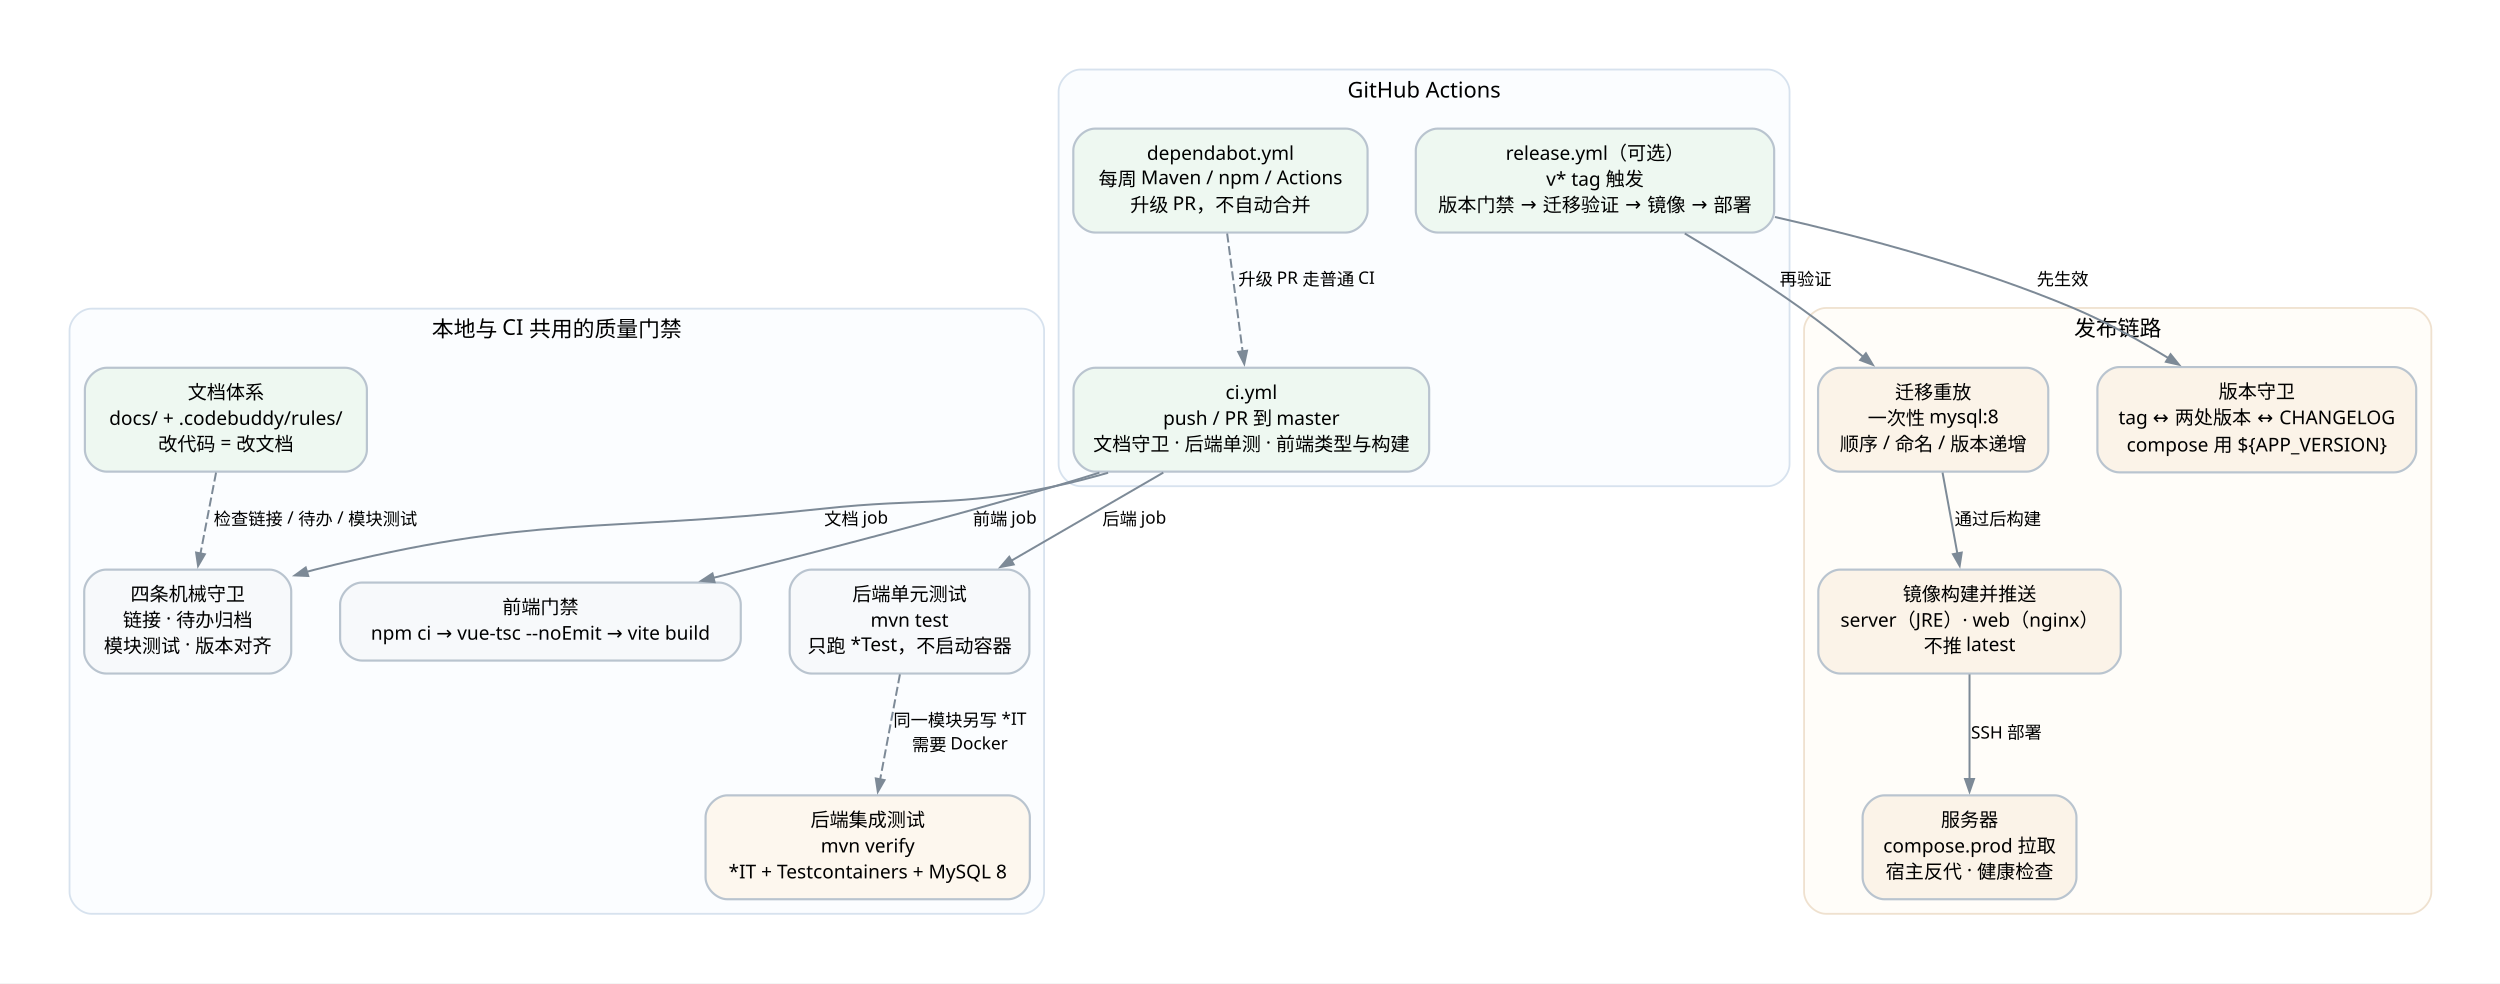
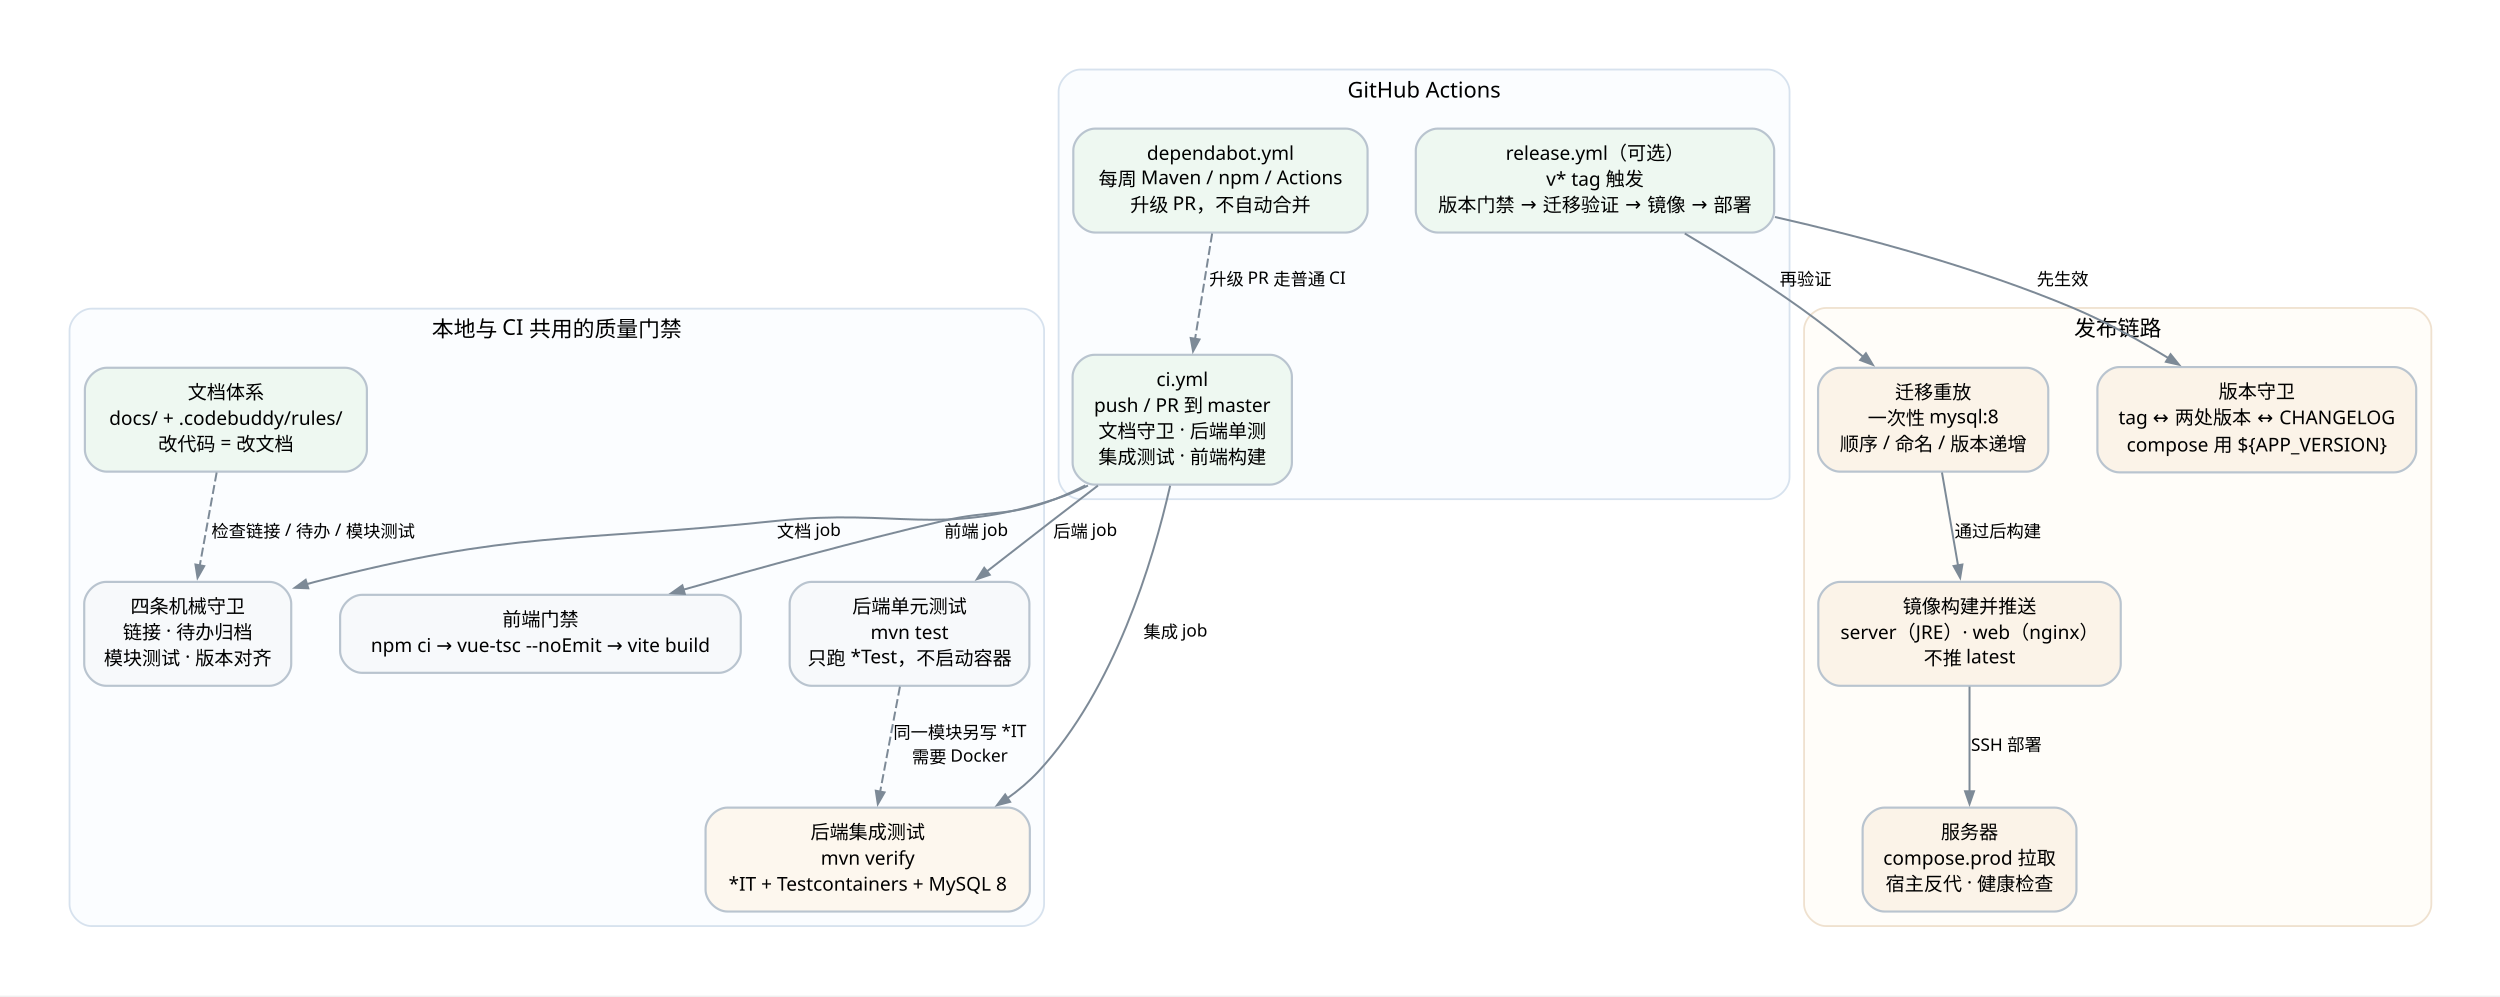
- <svg xmlns="http://www.w3.org/2000/svg" width="1375pt" height="541pt" viewBox="0.00 0.00 1375.00 541.00">
-   <g id="graph0" class="graph" transform="scale(1 1) rotate(0) translate(30.24 510.59)">
-     <polygon fill="#ffffff" stroke="none" points="-30.24,30.24 -30.24,-510.59 1345.24,-510.59 1345.24,30.24 -30.24,30.24" />
+ <svg xmlns="http://www.w3.org/2000/svg" width="1375pt" height="548pt" viewBox="0.00 0.00 1375.00 548.00">
+   <g id="graph0" class="graph" transform="scale(1 1) rotate(0) translate(30.24 517.34)">
+     <polygon fill="#ffffff" stroke="none" points="-30.24,30.24 -30.24,-517.34 1345.24,-517.34 1345.24,30.24 -30.24,30.24" />
    <g id="clust1" class="cluster">
-       <path fill="#fbfdff" stroke="#d7e2ee" d="M20,-8C20,-8 532,-8 532,-8 538,-8 544,-14 544,-20 544,-20 544,-328.82 544,-328.82 544,-334.82 538,-340.82 532,-340.82 532,-340.82 20,-340.82 20,-340.82 14,-340.82 8,-334.82 8,-328.82 8,-328.82 8,-20 8,-20 8,-14 14,-8 20,-8" />
-       <text xml:space="preserve" text-anchor="middle" x="276" y="-325.43" font-family="Microsoft YaHei" font-size="12.00">本地与 CI 共用的质量门禁</text>
+       <path fill="#fbfdff" stroke="#d7e2ee" d="M20,-8C20,-8 532,-8 532,-8 538,-8 544,-14 544,-20 544,-20 544,-335.57 544,-335.57 544,-341.57 538,-347.57 532,-347.57 532,-347.57 20,-347.57 20,-347.57 14,-347.57 8,-341.57 8,-335.57 8,-335.57 8,-20 8,-20 8,-14 14,-8 20,-8" />
+       <text xml:space="preserve" text-anchor="middle" x="276" y="-332.18" font-family="Microsoft YaHei" font-size="12.00">本地与 CI 共用的质量门禁</text>
    </g>
    <g id="clust3" class="cluster">
-       <path fill="#fbfdff" stroke="#d7e2ee" d="M564,-243.18C564,-243.18 942,-243.18 942,-243.18 948,-243.18 954,-249.18 954,-255.18 954,-255.18 954,-460.35 954,-460.35 954,-466.35 948,-472.35 942,-472.35 942,-472.35 564,-472.35 564,-472.35 558,-472.35 552,-466.35 552,-460.35 552,-460.35 552,-255.18 552,-255.18 552,-249.18 558,-243.18 564,-243.18" />
-       <text xml:space="preserve" text-anchor="middle" x="753" y="-456.95" font-family="Microsoft YaHei" font-size="12.00">GitHub Actions</text>
+       <path fill="#fbfdff" stroke="#d7e2ee" d="M564,-242.8C564,-242.8 942,-242.8 942,-242.8 948,-242.8 954,-248.8 954,-254.8 954,-254.8 954,-467.1 954,-467.1 954,-473.1 948,-479.1 942,-479.1 942,-479.1 564,-479.1 564,-479.1 558,-479.1 552,-473.1 552,-467.1 552,-467.1 552,-254.8 552,-254.8 552,-248.8 558,-242.8 564,-242.8" />
+       <text xml:space="preserve" text-anchor="middle" x="753" y="-463.7" font-family="Microsoft YaHei" font-size="12.00">GitHub Actions</text>
    </g>
    <g id="clust4" class="cluster">
-       <path fill="#fffdf9" stroke="#efe1cf" d="M974,-8C974,-8 1295,-8 1295,-8 1301,-8 1307,-14 1307,-20 1307,-20 1307,-329.2 1307,-329.2 1307,-335.2 1301,-341.2 1295,-341.2 1295,-341.2 974,-341.2 974,-341.2 968,-341.2 962,-335.2 962,-329.2 962,-329.2 962,-20 962,-20 962,-14 968,-8 974,-8" />
-       <text xml:space="preserve" text-anchor="middle" x="1134.5" y="-325.8" font-family="Microsoft YaHei" font-size="12.00">发布链路</text>
+       <path fill="#fffdf9" stroke="#efe1cf" d="M974,-8C974,-8 1295,-8 1295,-8 1301,-8 1307,-14 1307,-20 1307,-20 1307,-335.95 1307,-335.95 1307,-341.95 1301,-347.95 1295,-347.95 1295,-347.95 974,-347.95 974,-347.95 968,-347.95 962,-341.95 962,-335.95 962,-335.95 962,-20 962,-20 962,-14 968,-8 974,-8" />
+       <text xml:space="preserve" text-anchor="middle" x="1134.5" y="-332.55" font-family="Microsoft YaHei" font-size="12.00">发布链路</text>
    </g>
    <g id="node1" class="node">
      <path fill="#f7f9fb" stroke="#b9c4cf" stroke-width="1.2" d="M365.18,-190.18C365.18,-190.18 168.82,-190.18 168.82,-190.18 162.82,-190.18 156.82,-184.18 156.82,-178.18 156.82,-178.18 156.82,-159.28 156.82,-159.28 156.82,-153.28 162.82,-147.28 168.82,-147.28 168.82,-147.28 365.18,-147.28 365.18,-147.28 371.18,-147.28 377.18,-153.28 377.18,-159.28 377.18,-159.28 377.18,-178.18 377.18,-178.18 377.18,-184.18 371.18,-190.18 365.18,-190.18" />
      <text xml:space="preserve" text-anchor="middle" x="267" y="-173" font-family="Microsoft YaHei" font-size="10.50">前端门禁</text>
      <text xml:space="preserve" text-anchor="middle" x="267" y="-158.75" font-family="Microsoft YaHei" font-size="10.50">npm ci → vue-tsc --noEmit → vite build</text>
    </g>
    <g id="node2" class="node">
      <path fill="#f7f9fb" stroke="#b9c4cf" stroke-width="1.2" d="M523.92,-197.3C523.92,-197.3 416.07,-197.3 416.07,-197.3 410.07,-197.3 404.07,-191.3 404.07,-185.3 404.07,-185.3 404.07,-152.15 404.07,-152.15 404.07,-146.15 410.07,-140.15 416.07,-140.15 416.07,-140.15 523.92,-140.15 523.92,-140.15 529.92,-140.15 535.92,-146.15 535.92,-152.15 535.92,-152.15 535.92,-185.3 535.92,-185.3 535.92,-191.3 529.92,-197.3 523.92,-197.3" />
      <text xml:space="preserve" text-anchor="middle" x="470" y="-180.13" font-family="Microsoft YaHei" font-size="10.50">后端单元测试</text>
      <text xml:space="preserve" text-anchor="middle" x="470" y="-165.88" font-family="Microsoft YaHei" font-size="10.50">mvn test</text>
      <text xml:space="preserve" text-anchor="middle" x="470" y="-151.63" font-family="Microsoft YaHei" font-size="10.50">只跑 *Test，不启动容器</text>
    </g>
    <g id="node3" class="node">
      <path fill="#fdf7ee" stroke="#b9c4cf" stroke-width="1.2" d="M524.17,-73.15C524.17,-73.15 369.82,-73.15 369.82,-73.15 363.82,-73.15 357.82,-67.15 357.82,-61.15 357.82,-61.15 357.82,-28 357.82,-28 357.82,-22 363.82,-16 369.82,-16 369.82,-16 524.17,-16 524.17,-16 530.17,-16 536.17,-22 536.17,-28 536.17,-28 536.17,-61.15 536.17,-61.15 536.17,-67.15 530.17,-73.15 524.17,-73.15" />
      <text xml:space="preserve" text-anchor="middle" x="447" y="-55.98" font-family="Microsoft YaHei" font-size="10.50">后端集成测试</text>
      <text xml:space="preserve" text-anchor="middle" x="447" y="-41.73" font-family="Microsoft YaHei" font-size="10.50">mvn verify</text>
      <text xml:space="preserve" text-anchor="middle" x="447" y="-27.48" font-family="Microsoft YaHei" font-size="10.50">*IT + Testcontainers + MySQL 8</text>
    </g>
    <g id="edge2" class="edge">
      <path fill="none" stroke="#7d8a97" stroke-width="1.1" stroke-dasharray="5,2" d="M464.72,-139.7C461.49,-122.55 457.33,-100.43 453.85,-81.94" />
      <polygon fill="#7d8a97" stroke="#7d8a97" stroke-width="1.1" points="456.26,-81.53 452.56,-75.1 451.45,-82.44 456.26,-81.53" />
      <text xml:space="preserve" text-anchor="middle" x="497.69" y="-111.12" font-family="Microsoft YaHei" font-size="9.50">同一模块另写 *IT</text>
      <text xml:space="preserve" text-anchor="middle" x="497.69" y="-97.62" font-family="Microsoft YaHei" font-size="9.50">需要 Docker</text>
    </g>
    <g id="node4" class="node">
      <path fill="#f7f9fb" stroke="#b9c4cf" stroke-width="1.2" d="M117.93,-197.3C117.93,-197.3 28.08,-197.3 28.08,-197.3 22.08,-197.3 16.08,-191.3 16.08,-185.3 16.08,-185.3 16.08,-152.15 16.08,-152.15 16.08,-146.15 22.08,-140.15 28.08,-140.15 28.08,-140.15 117.93,-140.15 117.93,-140.15 123.93,-140.15 129.93,-146.15 129.93,-152.15 129.93,-152.15 129.93,-185.3 129.93,-185.3 129.93,-191.3 123.93,-197.3 117.93,-197.3" />
      <text xml:space="preserve" text-anchor="middle" x="73" y="-180.13" font-family="Microsoft YaHei" font-size="10.50">四条机械守卫</text>
      <text xml:space="preserve" text-anchor="middle" x="73" y="-165.88" font-family="Microsoft YaHei" font-size="10.50">链接 · 待办归档</text>
      <text xml:space="preserve" text-anchor="middle" x="73" y="-151.63" font-family="Microsoft YaHei" font-size="10.50">模块测试 · 版本对齐</text>
    </g>
    <g id="node5" class="node">
-       <path fill="#eef8f1" stroke="#b9c4cf" stroke-width="1.2" d="M159.55,-308.32C159.55,-308.32 28.45,-308.32 28.45,-308.32 22.45,-308.32 16.45,-302.32 16.45,-296.32 16.45,-296.32 16.45,-263.18 16.45,-263.18 16.45,-257.18 22.45,-251.18 28.45,-251.18 28.45,-251.18 159.55,-251.18 159.55,-251.18 165.55,-251.18 171.55,-257.18 171.55,-263.18 171.55,-263.18 171.55,-296.32 171.55,-296.32 171.55,-302.32 165.55,-308.32 159.55,-308.32" />
-       <text xml:space="preserve" text-anchor="middle" x="94" y="-291.15" font-family="Microsoft YaHei" font-size="10.50">文档体系</text>
-       <text xml:space="preserve" text-anchor="middle" x="94" y="-276.9" font-family="Microsoft YaHei" font-size="10.50">docs/ + .codebuddy/rules/</text>
-       <text xml:space="preserve" text-anchor="middle" x="94" y="-262.65" font-family="Microsoft YaHei" font-size="10.50">改代码 = 改文档</text>
+       <path fill="#eef8f1" stroke="#b9c4cf" stroke-width="1.2" d="M159.55,-315.07C159.55,-315.07 28.45,-315.07 28.45,-315.07 22.45,-315.07 16.45,-309.07 16.45,-303.07 16.45,-303.07 16.45,-269.93 16.45,-269.93 16.45,-263.93 22.45,-257.93 28.45,-257.93 28.45,-257.93 159.55,-257.93 159.55,-257.93 165.55,-257.93 171.55,-263.93 171.55,-269.93 171.55,-269.93 171.55,-303.07 171.55,-303.07 171.55,-309.07 165.55,-315.07 159.55,-315.07" />
+       <text xml:space="preserve" text-anchor="middle" x="94" y="-297.9" font-family="Microsoft YaHei" font-size="10.50">文档体系</text>
+       <text xml:space="preserve" text-anchor="middle" x="94" y="-283.65" font-family="Microsoft YaHei" font-size="10.50">docs/ + .codebuddy/rules/</text>
+       <text xml:space="preserve" text-anchor="middle" x="94" y="-269.4" font-family="Microsoft YaHei" font-size="10.50">改代码 = 改文档</text>
    </g>
    <g id="edge1" class="edge">
-       <path fill="none" stroke="#7d8a97" stroke-width="1.1" stroke-dasharray="5,2" d="M88.59,-250.67C85.97,-237.07 82.79,-220.56 79.99,-206.01" />
-       <polygon fill="#7d8a97" stroke="#7d8a97" stroke-width="1.1" points="82.43,-205.75 78.7,-199.34 77.62,-206.68 82.43,-205.75" />
-       <text xml:space="preserve" text-anchor="middle" x="143.26" y="-221.78" font-family="Microsoft YaHei" font-size="9.50">检查链接 / 待办 / 模块测试</text>
+       <path fill="none" stroke="#7d8a97" stroke-width="1.1" stroke-dasharray="5,2" d="M88.92,-257.47C86.13,-242.09 82.63,-222.82 79.63,-206.27" />
+       <polygon fill="#7d8a97" stroke="#7d8a97" stroke-width="1.1" points="82.07,-205.98 78.41,-199.53 77.25,-206.86 82.07,-205.98" />
+       <text xml:space="preserve" text-anchor="middle" x="142" y="-221.78" font-family="Microsoft YaHei" font-size="9.50">检查链接 / 待办 / 模块测试</text>
    </g>
    <g id="node6" class="node">
-       <path fill="#eef8f1" stroke="#b9c4cf" stroke-width="1.2" d="M743.8,-308.32C743.8,-308.32 572.2,-308.32 572.2,-308.32 566.2,-308.32 560.2,-302.32 560.2,-296.32 560.2,-296.32 560.2,-263.18 560.2,-263.18 560.2,-257.18 566.2,-251.18 572.2,-251.18 572.2,-251.18 743.8,-251.18 743.8,-251.18 749.8,-251.18 755.8,-257.18 755.8,-263.18 755.8,-263.18 755.8,-296.32 755.8,-296.32 755.8,-302.32 749.8,-308.32 743.8,-308.32" />
-       <text xml:space="preserve" text-anchor="middle" x="658" y="-291.15" font-family="Microsoft YaHei" font-size="10.50">ci.yml</text>
-       <text xml:space="preserve" text-anchor="middle" x="658" y="-276.9" font-family="Microsoft YaHei" font-size="10.50">push / PR 到 master</text>
-       <text xml:space="preserve" text-anchor="middle" x="658" y="-262.65" font-family="Microsoft YaHei" font-size="10.50">文档守卫 · 后端单测 · 前端类型与构建</text>
+       <path fill="#eef8f1" stroke="#b9c4cf" stroke-width="1.2" d="M668.3,-322.2C668.3,-322.2 571.7,-322.2 571.7,-322.2 565.7,-322.2 559.7,-316.2 559.7,-310.2 559.7,-310.2 559.7,-262.8 559.7,-262.8 559.7,-256.8 565.7,-250.8 571.7,-250.8 571.7,-250.8 668.3,-250.8 668.3,-250.8 674.3,-250.8 680.3,-256.8 680.3,-262.8 680.3,-262.8 680.3,-310.2 680.3,-310.2 680.3,-316.2 674.3,-322.2 668.3,-322.2" />
+       <text xml:space="preserve" text-anchor="middle" x="620" y="-305.02" font-family="Microsoft YaHei" font-size="10.50">ci.yml</text>
+       <text xml:space="preserve" text-anchor="middle" x="620" y="-290.77" font-family="Microsoft YaHei" font-size="10.50">push / PR 到 master</text>
+       <text xml:space="preserve" text-anchor="middle" x="620" y="-276.52" font-family="Microsoft YaHei" font-size="10.50">文档守卫 · 后端单测</text>
+       <text xml:space="preserve" text-anchor="middle" x="620" y="-262.27" font-family="Microsoft YaHei" font-size="10.50">集成测试 · 前端构建</text>
    </g>
    <g id="edge3" class="edge">
-       <path fill="none" stroke="#7d8a97" stroke-width="1.1" d="M574.44,-250.64C566.21,-248.04 557.95,-245.51 550,-243.18 487.82,-224.88 417.26,-206.57 362.15,-192.8" />
-       <polygon fill="#7d8a97" stroke="#7d8a97" stroke-width="1.1" points="362.78,-190.43 355.4,-191.12 361.6,-195.19 362.78,-190.43" />
-       <text xml:space="preserve" text-anchor="middle" x="522.37" y="-221.78" font-family="Microsoft YaHei" font-size="9.50">前端 job</text>
+       <path fill="none" stroke="#7d8a97" stroke-width="1.1" d="M566.72,-250.4C561.2,-247.56 555.57,-244.96 550,-242.8 523.93,-232.69 515.47,-237.19 488.25,-230.8 440.61,-219.61 387.76,-205.1 345.66,-193.03" />
+       <polygon fill="#7d8a97" stroke="#7d8a97" stroke-width="1.1" points="346.39,-190.7 338.99,-191.11 345.04,-195.4 346.39,-190.7" />
+       <text xml:space="preserve" text-anchor="middle" x="506.62" y="-221.78" font-family="Microsoft YaHei" font-size="9.50">前端 job</text>
    </g>
    <g id="edge4" class="edge">
-       <path fill="none" stroke="#7d8a97" stroke-width="1.1" d="M609.59,-250.67C584.03,-235.85 552.54,-217.59 525.94,-202.17" />
-       <polygon fill="#7d8a97" stroke="#7d8a97" stroke-width="1.1" points="527.3,-200.12 520.02,-198.73 524.84,-204.36 527.3,-200.12" />
-       <text xml:space="preserve" text-anchor="middle" x="593.63" y="-221.78" font-family="Microsoft YaHei" font-size="9.50">后端 job</text>
+       <path fill="none" stroke="#7d8a97" stroke-width="1.1" d="M573.62,-250.27C565.17,-243.81 556.44,-237.11 548.25,-230.8 536.62,-221.83 524.05,-212.05 512.47,-203.01" />
+       <polygon fill="#7d8a97" stroke="#7d8a97" stroke-width="1.1" points="514.11,-201.19 507.08,-198.81 511.09,-205.05 514.11,-201.19" />
+       <text xml:space="preserve" text-anchor="middle" x="566.62" y="-221.78" font-family="Microsoft YaHei" font-size="9.50">后端 job</text>
    </g>
    <g id="edge5" class="edge">
-       <path fill="none" stroke="#7d8a97" stroke-width="1.1" d="M579.22,-250.58C569.46,-247.75 559.56,-245.19 550,-243.18 494.18,-231.43 478.96,-236.95 422.25,-230.8 297.98,-217.33 264.2,-227.9 143,-197.3 141.43,-196.9 139.85,-196.48 138.27,-196.04" />
-       <polygon fill="#7d8a97" stroke="#7d8a97" stroke-width="1.1" points="139.3,-193.79 131.89,-194.12 137.89,-198.48 139.3,-193.79" />
-       <text xml:space="preserve" text-anchor="middle" x="440.62" y="-221.78" font-family="Microsoft YaHei" font-size="9.50">文档 job</text>
+       <path fill="none" stroke="#7d8a97" stroke-width="1.1" d="M613.35,-250.22C603.82,-208.26 582.65,-138.22 541,-93.15 535.89,-87.63 530,-82.65 523.71,-78.19" />
+       <polygon fill="#7d8a97" stroke="#7d8a97" stroke-width="1.1" points="525.31,-76.31 518.13,-74.47 522.6,-80.39 525.31,-76.31" />
+       <text xml:space="preserve" text-anchor="middle" x="616.26" y="-166.45" font-family="Microsoft YaHei" font-size="9.50">集成 job</text>
+     </g>
+     <g id="edge6" class="edge">
+       <path fill="none" stroke="#7d8a97" stroke-width="1.1" d="M568.15,-250.31C562.21,-247.37 556.1,-244.77 550,-242.8 484.79,-221.71 464.42,-237.96 396.25,-230.8 283.34,-218.93 252.91,-225.76 143,-197.3 141.44,-196.89 139.86,-196.46 138.27,-196.01" />
+       <polygon fill="#7d8a97" stroke="#7d8a97" stroke-width="1.1" points="139.31,-193.77 131.9,-194.07 137.88,-198.45 139.31,-193.77" />
+       <text xml:space="preserve" text-anchor="middle" x="414.62" y="-221.78" font-family="Microsoft YaHei" font-size="9.50">文档 job</text>
    </g>
    <g id="node7" class="node">
-       <path fill="#eef8f1" stroke="#b9c4cf" stroke-width="1.2" d="M933.55,-439.85C933.55,-439.85 760.45,-439.85 760.45,-439.85 754.45,-439.85 748.45,-433.85 748.45,-427.85 748.45,-427.85 748.45,-394.7 748.45,-394.7 748.45,-388.7 754.45,-382.7 760.45,-382.7 760.45,-382.7 933.55,-382.7 933.55,-382.7 939.55,-382.7 945.55,-388.7 945.55,-394.7 945.55,-394.7 945.55,-427.85 945.55,-427.85 945.55,-433.85 939.55,-439.85 933.55,-439.85" />
-       <text xml:space="preserve" text-anchor="middle" x="847" y="-422.67" font-family="Microsoft YaHei" font-size="10.50">release.yml（可选）</text>
-       <text xml:space="preserve" text-anchor="middle" x="847" y="-408.42" font-family="Microsoft YaHei" font-size="10.50">v* tag 触发</text>
-       <text xml:space="preserve" text-anchor="middle" x="847" y="-394.17" font-family="Microsoft YaHei" font-size="10.50">版本门禁 → 迁移验证 → 镜像 → 部署</text>
+       <path fill="#eef8f1" stroke="#b9c4cf" stroke-width="1.2" d="M933.55,-446.6C933.55,-446.6 760.45,-446.6 760.45,-446.6 754.45,-446.6 748.45,-440.6 748.45,-434.6 748.45,-434.6 748.45,-401.45 748.45,-401.45 748.45,-395.45 754.45,-389.45 760.45,-389.45 760.45,-389.45 933.55,-389.45 933.55,-389.45 939.55,-389.45 945.55,-395.45 945.55,-401.45 945.55,-401.45 945.55,-434.6 945.55,-434.6 945.55,-440.6 939.55,-446.6 933.55,-446.6" />
+       <text xml:space="preserve" text-anchor="middle" x="847" y="-429.42" font-family="Microsoft YaHei" font-size="10.50">release.yml（可选）</text>
+       <text xml:space="preserve" text-anchor="middle" x="847" y="-415.17" font-family="Microsoft YaHei" font-size="10.50">v* tag 触发</text>
+       <text xml:space="preserve" text-anchor="middle" x="847" y="-400.92" font-family="Microsoft YaHei" font-size="10.50">版本门禁 → 迁移验证 → 镜像 → 部署</text>
    </g>
    <g id="node9" class="node">
-       <path fill="#fbf3e8" stroke="#b9c4cf" stroke-width="1.2" d="M1286.67,-308.7C1286.67,-308.7 1135.33,-308.7 1135.33,-308.7 1129.33,-308.7 1123.33,-302.7 1123.33,-296.7 1123.33,-296.7 1123.33,-262.8 1123.33,-262.8 1123.33,-256.8 1129.33,-250.8 1135.33,-250.8 1135.33,-250.8 1286.67,-250.8 1286.67,-250.8 1292.67,-250.8 1298.67,-256.8 1298.67,-262.8 1298.67,-262.8 1298.67,-296.7 1298.67,-296.7 1298.67,-302.7 1292.67,-308.7 1286.67,-308.7" />
-       <text xml:space="preserve" text-anchor="middle" x="1211" y="-291.52" font-family="Microsoft YaHei" font-size="10.50">版本守卫</text>
-       <text xml:space="preserve" text-anchor="middle" x="1211" y="-277.27" font-family="Microsoft YaHei" font-size="10.50">tag ↔ 两处版本 ↔ CHANGELOG</text>
-       <text xml:space="preserve" text-anchor="middle" x="1211" y="-262.27" font-family="Microsoft YaHei" font-size="10.50">compose 用 ${APP_VERSION}</text>
+       <path fill="#fbf3e8" stroke="#b9c4cf" stroke-width="1.2" d="M1286.67,-315.45C1286.67,-315.45 1135.33,-315.45 1135.33,-315.45 1129.33,-315.45 1123.33,-309.45 1123.33,-303.45 1123.33,-303.45 1123.33,-269.55 1123.33,-269.55 1123.33,-263.55 1129.33,-257.55 1135.33,-257.55 1135.33,-257.55 1286.67,-257.55 1286.67,-257.55 1292.67,-257.55 1298.67,-263.55 1298.67,-269.55 1298.67,-269.55 1298.67,-303.45 1298.67,-303.45 1298.67,-309.45 1292.67,-315.45 1286.67,-315.45" />
+       <text xml:space="preserve" text-anchor="middle" x="1211" y="-298.27" font-family="Microsoft YaHei" font-size="10.50">版本守卫</text>
+       <text xml:space="preserve" text-anchor="middle" x="1211" y="-284.02" font-family="Microsoft YaHei" font-size="10.50">tag ↔ 两处版本 ↔ CHANGELOG</text>
+       <text xml:space="preserve" text-anchor="middle" x="1211" y="-269.02" font-family="Microsoft YaHei" font-size="10.50">compose 用 ${APP_VERSION}</text>
+     </g>
+     <g id="edge8" class="edge">
+       <path fill="none" stroke="#7d8a97" stroke-width="1.1" d="M945.97,-397.99C996.22,-386.6 1057.56,-370 1110,-347.95 1127.81,-340.46 1146.23,-330.26 1162.39,-320.37" />
+       <polygon fill="#7d8a97" stroke="#7d8a97" stroke-width="1.1" points="1163.58,-322.52 1168.24,-316.74 1161,-318.36 1163.58,-322.52" />
+       <text xml:space="preserve" text-anchor="middle" x="1104.18" y="-360.43" font-family="Microsoft YaHei" font-size="9.50">先生效</text>
+     </g>
+     <g id="node10" class="node">
+       <path fill="#fbf3e8" stroke="#b9c4cf" stroke-width="1.2" d="M1084.3,-315.07C1084.3,-315.07 981.7,-315.07 981.7,-315.07 975.7,-315.07 969.7,-309.07 969.7,-303.07 969.7,-303.07 969.7,-269.93 969.7,-269.93 969.7,-263.93 975.7,-257.93 981.7,-257.93 981.7,-257.93 1084.3,-257.93 1084.3,-257.93 1090.3,-257.93 1096.3,-263.93 1096.3,-269.93 1096.3,-269.93 1096.3,-303.07 1096.3,-303.07 1096.3,-309.07 1090.3,-315.07 1084.3,-315.07" />
+       <text xml:space="preserve" text-anchor="middle" x="1033" y="-297.9" font-family="Microsoft YaHei" font-size="10.50">迁移重放</text>
+       <text xml:space="preserve" text-anchor="middle" x="1033" y="-283.65" font-family="Microsoft YaHei" font-size="10.50">一次性 mysql:8</text>
+       <text xml:space="preserve" text-anchor="middle" x="1033" y="-269.4" font-family="Microsoft YaHei" font-size="10.50">顺序 / 命名 / 版本递增</text>
+     </g>
+     <g id="edge9" class="edge">
+       <path fill="none" stroke="#7d8a97" stroke-width="1.1" d="M896.37,-388.93C916.52,-376.93 939.79,-362.38 960,-347.95 971.53,-339.71 983.57,-330.18 994.46,-321.15" />
+       <polygon fill="#7d8a97" stroke="#7d8a97" stroke-width="1.1" points="996.01,-323.05 999.81,-316.68 992.87,-319.29 996.01,-323.05" />
+       <text xml:space="preserve" text-anchor="middle" x="962.84" y="-360.43" font-family="Microsoft YaHei" font-size="9.50">再验证</text>
+     </g>
+     <g id="node8" class="node">
+       <path fill="#eef8f1" stroke="#b9c4cf" stroke-width="1.2" d="M709.92,-446.6C709.92,-446.6 572.08,-446.6 572.08,-446.6 566.08,-446.6 560.08,-440.6 560.08,-434.6 560.08,-434.6 560.08,-401.45 560.08,-401.45 560.08,-395.45 566.08,-389.45 572.08,-389.45 572.08,-389.45 709.92,-389.45 709.92,-389.45 715.92,-389.45 721.92,-395.45 721.92,-401.45 721.92,-401.45 721.92,-434.6 721.92,-434.6 721.92,-440.6 715.92,-446.6 709.92,-446.6" />
+       <text xml:space="preserve" text-anchor="middle" x="641" y="-429.42" font-family="Microsoft YaHei" font-size="10.50">dependabot.yml</text>
+       <text xml:space="preserve" text-anchor="middle" x="641" y="-415.17" font-family="Microsoft YaHei" font-size="10.50">每周 Maven / npm / Actions</text>
+       <text xml:space="preserve" text-anchor="middle" x="641" y="-400.92" font-family="Microsoft YaHei" font-size="10.50">升级 PR，不自动合并</text>
    </g>
    <g id="edge7" class="edge">
-       <path fill="none" stroke="#7d8a97" stroke-width="1.1" d="M945.97,-391.24C996.22,-379.85 1057.56,-363.25 1110,-341.2 1127.81,-333.71 1146.23,-323.51 1162.39,-313.62" />
-       <polygon fill="#7d8a97" stroke="#7d8a97" stroke-width="1.1" points="1163.58,-315.77 1168.24,-309.99 1161,-311.61 1163.58,-315.77" />
-       <text xml:space="preserve" text-anchor="middle" x="1104.18" y="-353.68" font-family="Microsoft YaHei" font-size="9.50">先生效</text>
-     </g>
-     <g id="node10" class="node">
-       <path fill="#fbf3e8" stroke="#b9c4cf" stroke-width="1.2" d="M1084.3,-308.32C1084.3,-308.32 981.7,-308.32 981.7,-308.32 975.7,-308.32 969.7,-302.32 969.7,-296.32 969.7,-296.32 969.7,-263.18 969.7,-263.18 969.7,-257.18 975.7,-251.18 981.7,-251.18 981.7,-251.18 1084.3,-251.18 1084.3,-251.18 1090.3,-251.18 1096.3,-257.18 1096.3,-263.18 1096.3,-263.18 1096.3,-296.32 1096.3,-296.32 1096.3,-302.32 1090.3,-308.32 1084.3,-308.32" />
-       <text xml:space="preserve" text-anchor="middle" x="1033" y="-291.15" font-family="Microsoft YaHei" font-size="10.50">迁移重放</text>
-       <text xml:space="preserve" text-anchor="middle" x="1033" y="-276.9" font-family="Microsoft YaHei" font-size="10.50">一次性 mysql:8</text>
-       <text xml:space="preserve" text-anchor="middle" x="1033" y="-262.65" font-family="Microsoft YaHei" font-size="10.50">顺序 / 命名 / 版本递增</text>
-     </g>
-     <g id="edge8" class="edge">
-       <path fill="none" stroke="#7d8a97" stroke-width="1.1" d="M896.37,-382.18C916.52,-370.18 939.79,-355.63 960,-341.2 971.53,-332.96 983.57,-323.43 994.46,-314.4" />
-       <polygon fill="#7d8a97" stroke="#7d8a97" stroke-width="1.1" points="996.01,-316.3 999.81,-309.93 992.87,-312.54 996.01,-316.3" />
-       <text xml:space="preserve" text-anchor="middle" x="962.84" y="-353.68" font-family="Microsoft YaHei" font-size="9.50">再验证</text>
-     </g>
-     <g id="node8" class="node">
-       <path fill="#eef8f1" stroke="#b9c4cf" stroke-width="1.2" d="M709.92,-439.85C709.92,-439.85 572.08,-439.85 572.08,-439.85 566.08,-439.85 560.08,-433.85 560.08,-427.85 560.08,-427.85 560.08,-394.7 560.08,-394.7 560.08,-388.7 566.08,-382.7 572.08,-382.7 572.08,-382.7 709.92,-382.7 709.92,-382.7 715.92,-382.7 721.92,-388.7 721.92,-394.7 721.92,-394.7 721.92,-427.85 721.92,-427.85 721.92,-433.85 715.92,-439.85 709.92,-439.85" />
-       <text xml:space="preserve" text-anchor="middle" x="641" y="-422.67" font-family="Microsoft YaHei" font-size="10.50">dependabot.yml</text>
-       <text xml:space="preserve" text-anchor="middle" x="641" y="-408.42" font-family="Microsoft YaHei" font-size="10.50">每周 Maven / npm / Actions</text>
-       <text xml:space="preserve" text-anchor="middle" x="641" y="-394.17" font-family="Microsoft YaHei" font-size="10.50">升级 PR，不自动合并</text>
-     </g>
-     <g id="edge6" class="edge">
-       <path fill="none" stroke="#7d8a97" stroke-width="1.1" stroke-dasharray="5,2" d="M644.69,-382.17C647.18,-363.16 650.5,-337.87 653.2,-317.3" />
-       <polygon fill="#7d8a97" stroke="#7d8a97" stroke-width="1.1" points="655.62,-317.71 654.1,-310.45 650.76,-317.07 655.62,-317.71" />
-       <text xml:space="preserve" text-anchor="middle" x="688.37" y="-353.68" font-family="Microsoft YaHei" font-size="9.50">升级 PR 走普通 CI</text>
+       <path fill="none" stroke="#7d8a97" stroke-width="1.1" stroke-dasharray="5,2" d="M636.44,-388.92C633.69,-371.94 630.12,-349.95 627.02,-330.78" />
+       <polygon fill="#7d8a97" stroke="#7d8a97" stroke-width="1.1" points="629.48,-330.65 625.94,-324.13 624.64,-331.43 629.48,-330.65" />
+       <text xml:space="preserve" text-anchor="middle" x="672.37" y="-360.43" font-family="Microsoft YaHei" font-size="9.50">升级 PR 走普通 CI</text>
    </g>
    <g id="node11" class="node">
      <path fill="#fbf3e8" stroke="#b9c4cf" stroke-width="1.2" d="M1124.17,-197.3C1124.17,-197.3 981.83,-197.3 981.83,-197.3 975.83,-197.3 969.83,-191.3 969.83,-185.3 969.83,-185.3 969.83,-152.15 969.83,-152.15 969.83,-146.15 975.83,-140.15 981.83,-140.15 981.83,-140.15 1124.17,-140.15 1124.17,-140.15 1130.17,-140.15 1136.17,-146.15 1136.17,-152.15 1136.17,-152.15 1136.17,-185.3 1136.17,-185.3 1136.17,-191.3 1130.17,-197.3 1124.17,-197.3" />
      <text xml:space="preserve" text-anchor="middle" x="1053" y="-180.13" font-family="Microsoft YaHei" font-size="10.50">镜像构建并推送</text>
      <text xml:space="preserve" text-anchor="middle" x="1053" y="-165.88" font-family="Microsoft YaHei" font-size="10.50">server（JRE）· web（nginx）</text>
      <text xml:space="preserve" text-anchor="middle" x="1053" y="-151.63" font-family="Microsoft YaHei" font-size="10.50">不推 latest</text>
    </g>
-     <g id="edge9" class="edge">
-       <path fill="none" stroke="#7d8a97" stroke-width="1.1" d="M1038.15,-250.67C1040.65,-237.07 1043.67,-220.56 1046.34,-206.01" />
-       <polygon fill="#7d8a97" stroke="#7d8a97" stroke-width="1.1" points="1048.71,-206.67 1047.57,-199.34 1043.89,-205.79 1048.71,-206.67" />
+     <g id="edge10" class="edge">
+       <path fill="none" stroke="#7d8a97" stroke-width="1.1" d="M1037.84,-257.47C1040.5,-242.09 1043.83,-222.82 1046.69,-206.27" />
+       <polygon fill="#7d8a97" stroke="#7d8a97" stroke-width="1.1" points="1049.07,-206.85 1047.85,-199.53 1044.24,-206.02 1049.07,-206.85" />
      <text xml:space="preserve" text-anchor="middle" x="1068.57" y="-221.78" font-family="Microsoft YaHei" font-size="9.50">通过后构建</text>
    </g>
    <g id="node12" class="node">
      <path fill="#fbf3e8" stroke="#b9c4cf" stroke-width="1.2" d="M1099.8,-73.15C1099.8,-73.15 1006.2,-73.15 1006.2,-73.15 1000.2,-73.15 994.2,-67.15 994.2,-61.15 994.2,-61.15 994.2,-28 994.2,-28 994.2,-22 1000.2,-16 1006.2,-16 1006.2,-16 1099.8,-16 1099.8,-16 1105.8,-16 1111.8,-22 1111.8,-28 1111.8,-28 1111.8,-61.15 1111.8,-61.15 1111.8,-67.15 1105.8,-73.15 1099.8,-73.15" />
      <text xml:space="preserve" text-anchor="middle" x="1053" y="-55.98" font-family="Microsoft YaHei" font-size="10.50">服务器</text>
      <text xml:space="preserve" text-anchor="middle" x="1053" y="-41.73" font-family="Microsoft YaHei" font-size="10.50">compose.prod 拉取</text>
      <text xml:space="preserve" text-anchor="middle" x="1053" y="-27.48" font-family="Microsoft YaHei" font-size="10.50">宿主反代 · 健康检查</text>
    </g>
-     <g id="edge10" class="edge">
+     <g id="edge11" class="edge">
      <path fill="none" stroke="#7d8a97" stroke-width="1.1" d="M1053,-139.7C1053,-122.55 1053,-100.43 1053,-81.94" />
      <polygon fill="#7d8a97" stroke="#7d8a97" stroke-width="1.1" points="1055.45,-82.13 1053,-75.13 1050.55,-82.13 1055.45,-82.13" />
      <text xml:space="preserve" text-anchor="middle" x="1073.25" y="-104.38" font-family="Microsoft YaHei" font-size="9.50">SSH 部署</text>
    </g>
  </g>
</svg>
